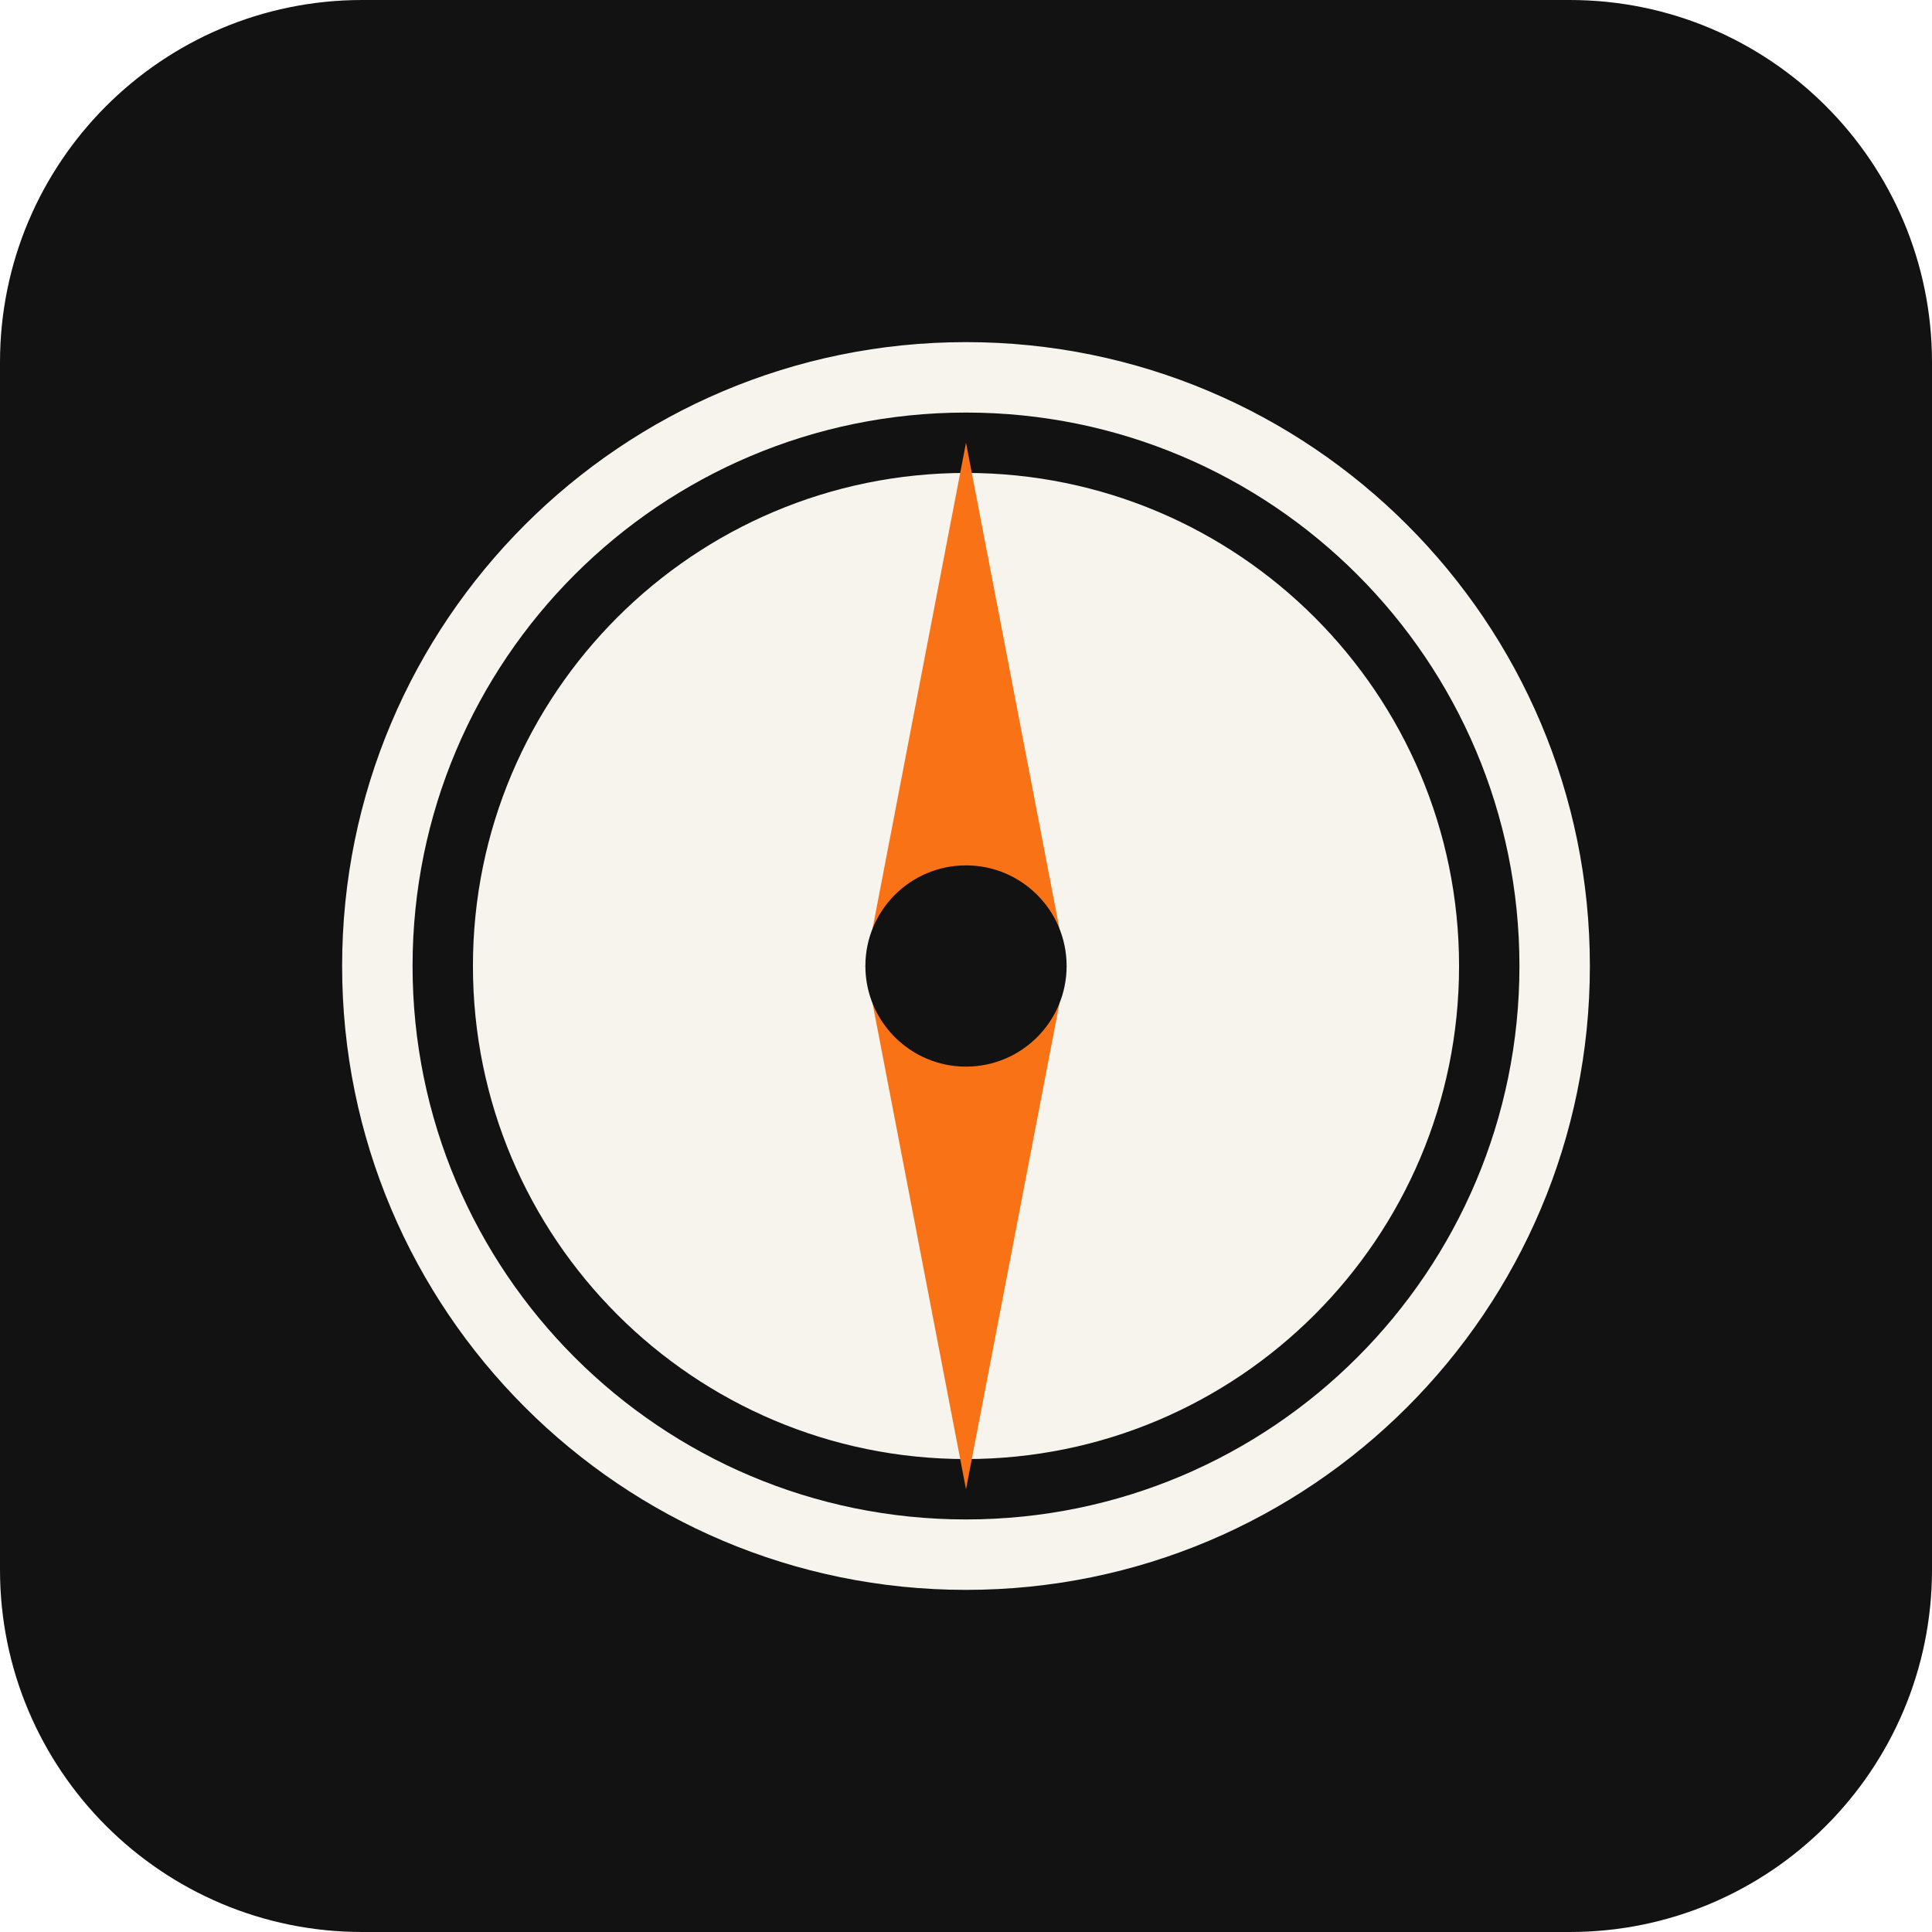
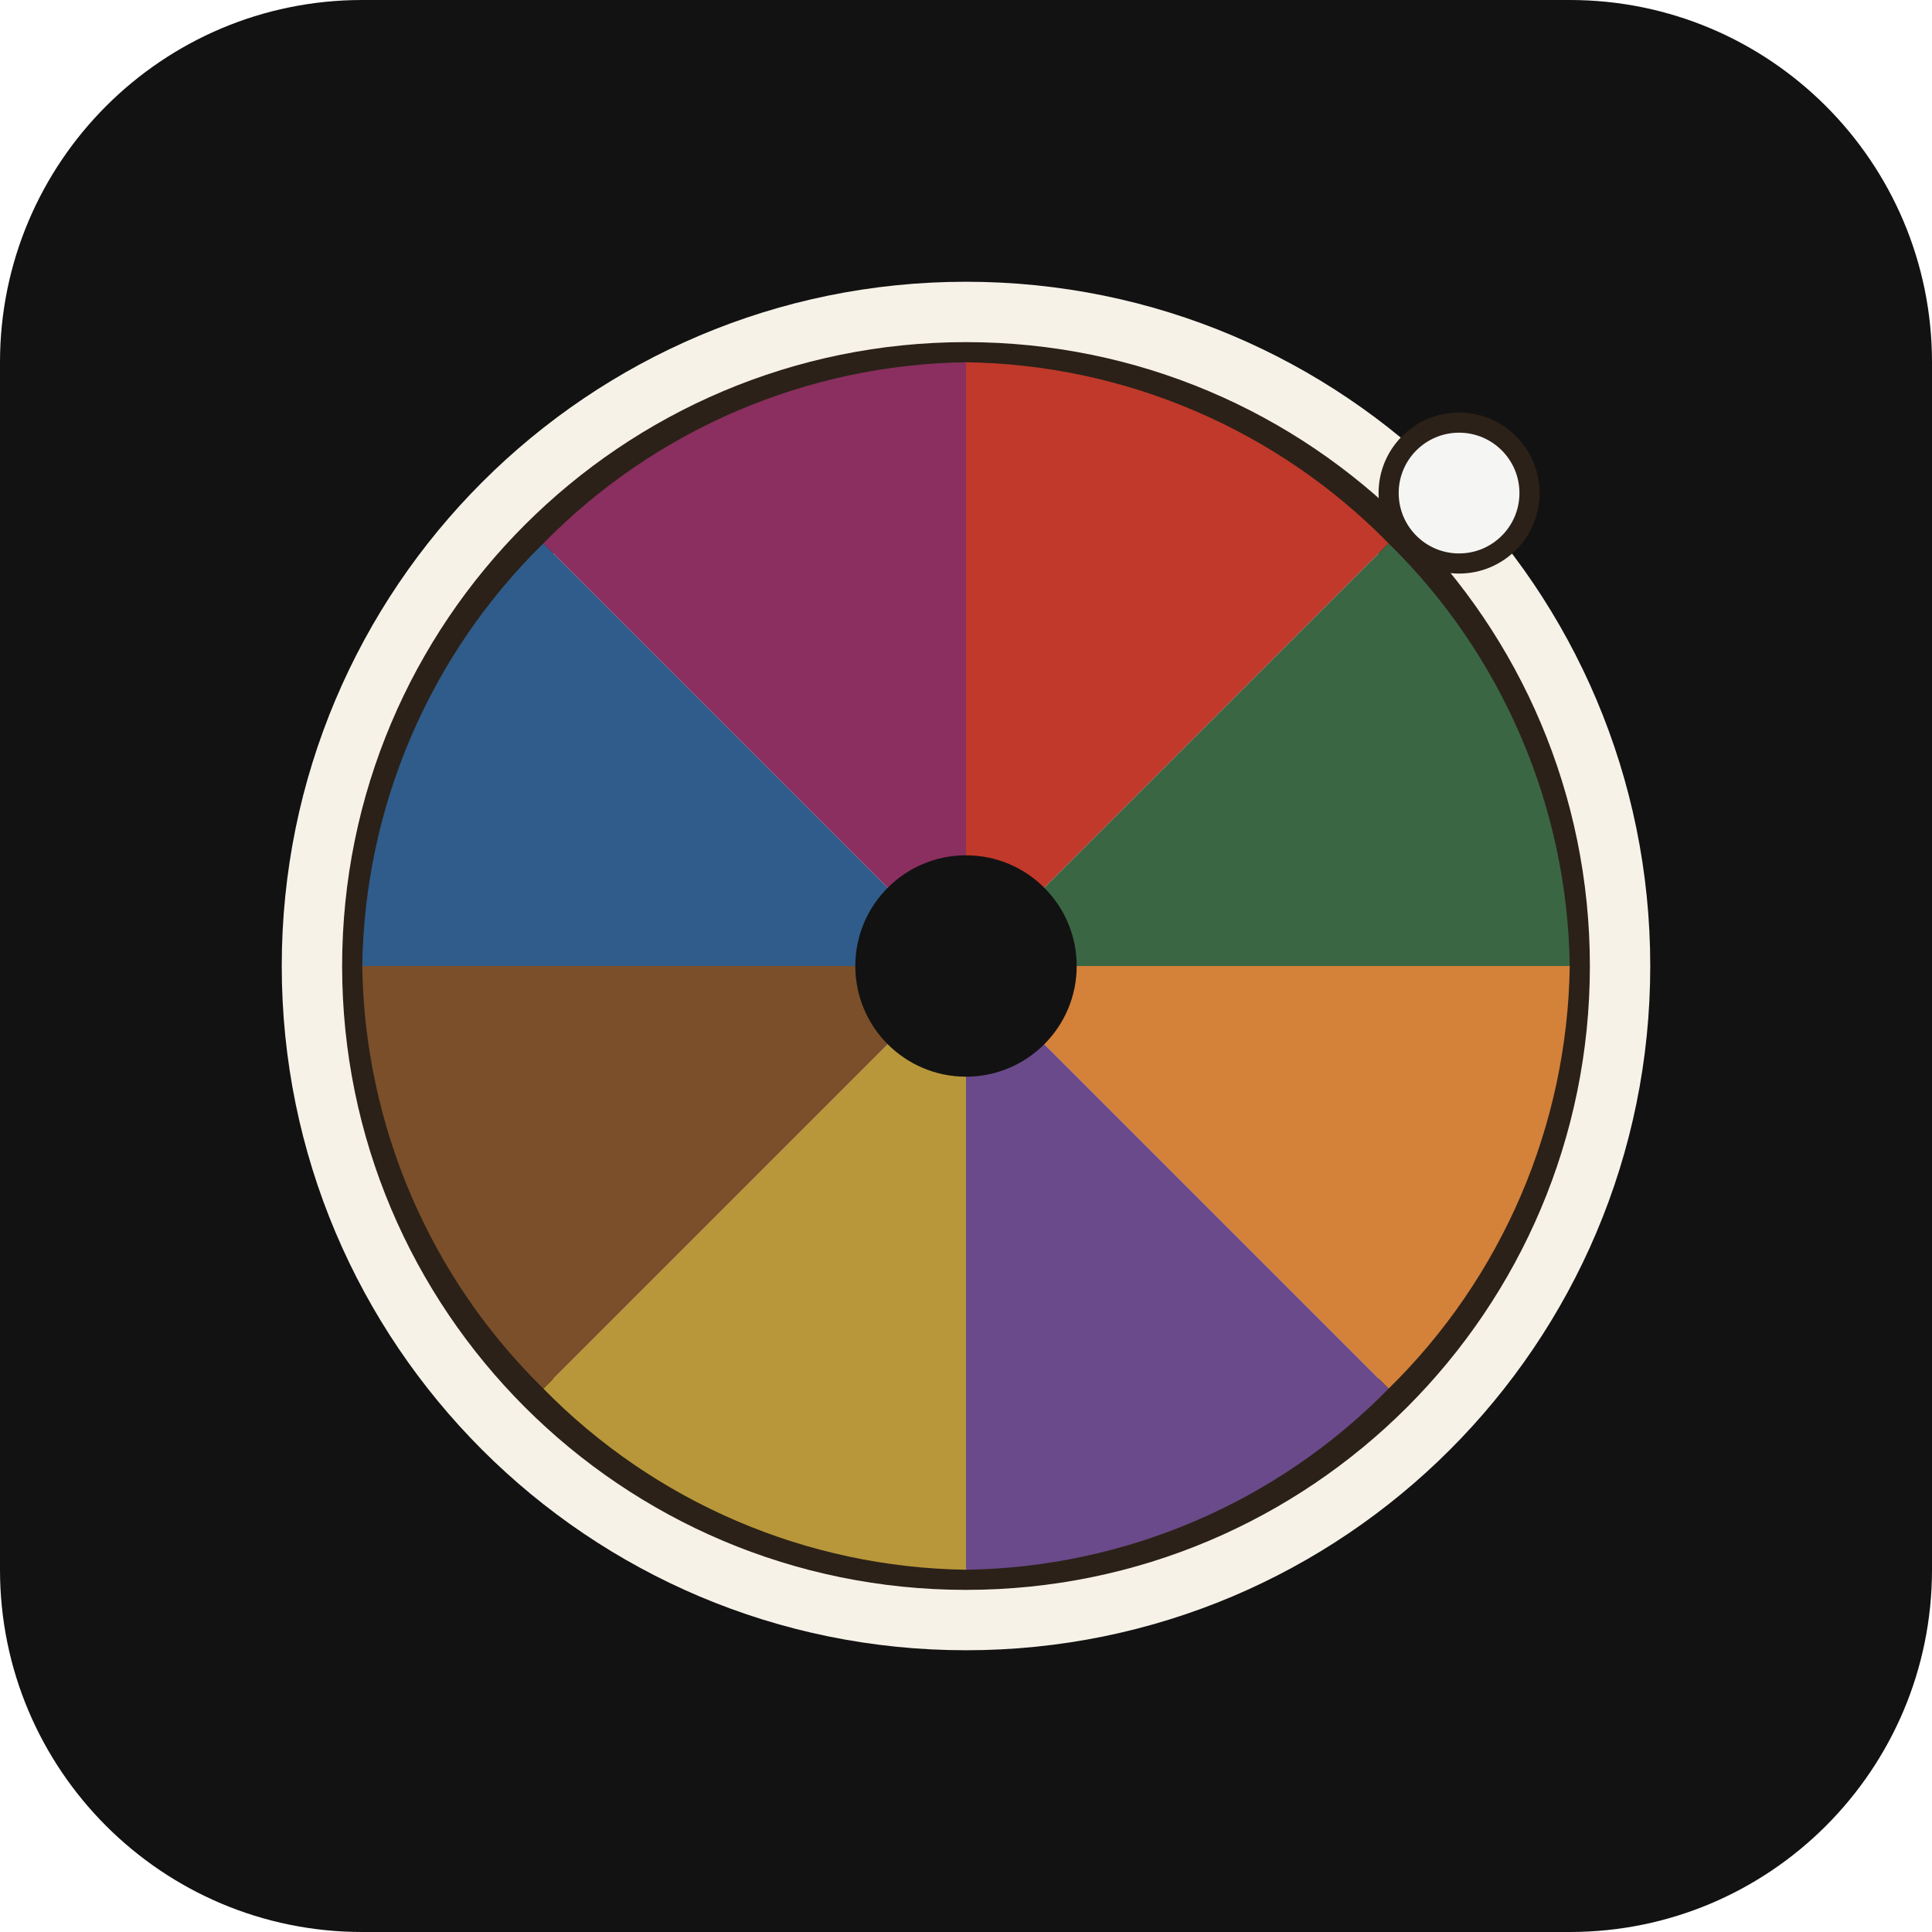
<svg xmlns="http://www.w3.org/2000/svg" width="192" height="192" viewBox="0 0 192 192">
  <rect width="192" height="192" rx="36" fill="#121212" />
-   <circle cx="96" cy="96" r="62" fill="#f7f4ee" />
-   <circle cx="96" cy="96" r="52" fill="none" stroke="#121212" stroke-width="6" />
-   <path d="M96 44 L106 96 L96 148 L86 96 Z" fill="#f97316" />
-   <circle cx="96" cy="96" r="10" fill="#121212" />
+   <circle cx="96" cy="96" r="68" fill="#f7f2e8" />
+   <circle cx="96" cy="96" r="60" fill="none" stroke="#2b2118" stroke-width="4" />
+   <path d="M96 96 L96 36 A60 60 0 0 1 138 54 Z" fill="#c0392b" />
+   <path d="M96 96 L138 54 A60 60 0 0 1 156 96 Z" fill="#3a6644" />
+   <path d="M96 96 L156 96 A60 60 0 0 1 138 138 Z" fill="#d4813a" />
+   <path d="M96 96 L138 138 A60 60 0 0 1 96 156 Z" fill="#6a4a8a" />
+   <path d="M96 96 L96 156 A60 60 0 0 1 54 138 Z" fill="#b8973a" />
+   <path d="M96 96 L54 138 A60 60 0 0 1 36 96 Z" fill="#7a4f2a" />
+   <path d="M96 96 L36 96 A60 60 0 0 1 54 54 Z" fill="#2f5c8a" />
+   <path d="M96 96 L54 54 A60 60 0 0 1 96 36 Z" fill="#8a2f5f" />
+   <circle cx="96" cy="96" r="11" fill="#121212" />
+   <circle cx="145" cy="49" r="7" fill="#f5f5f4" stroke="#2b2118" stroke-width="2" />
</svg>
